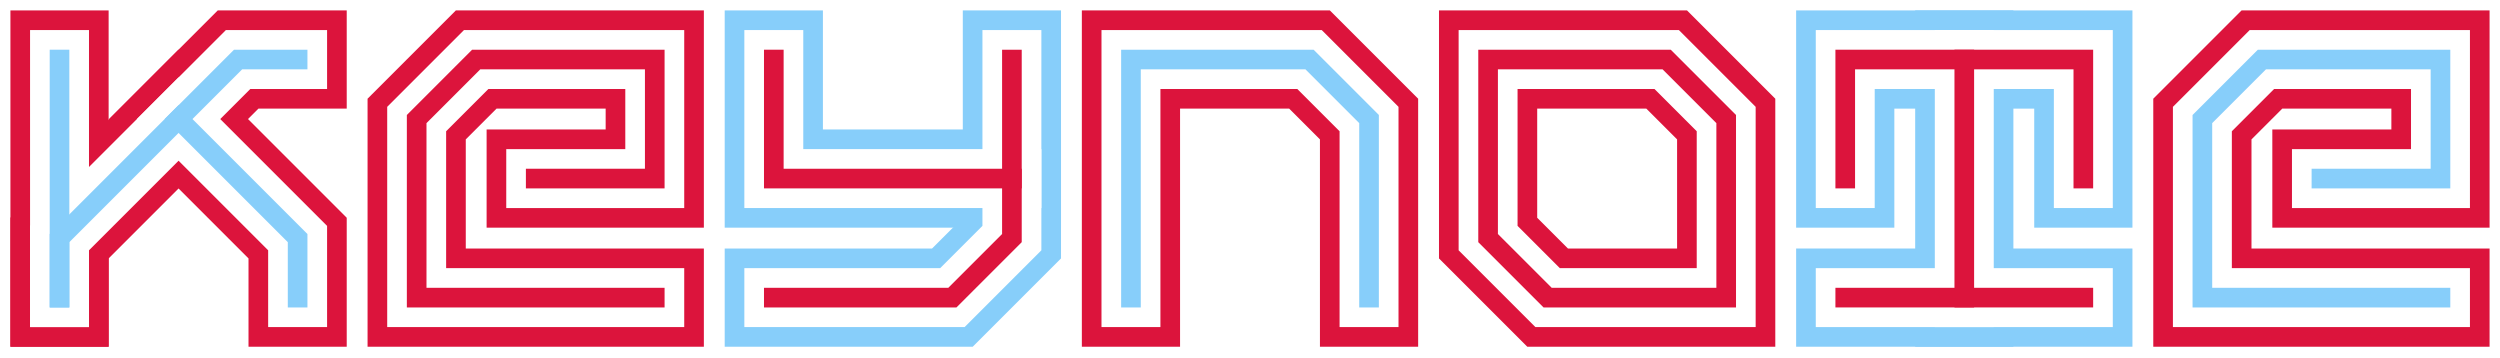
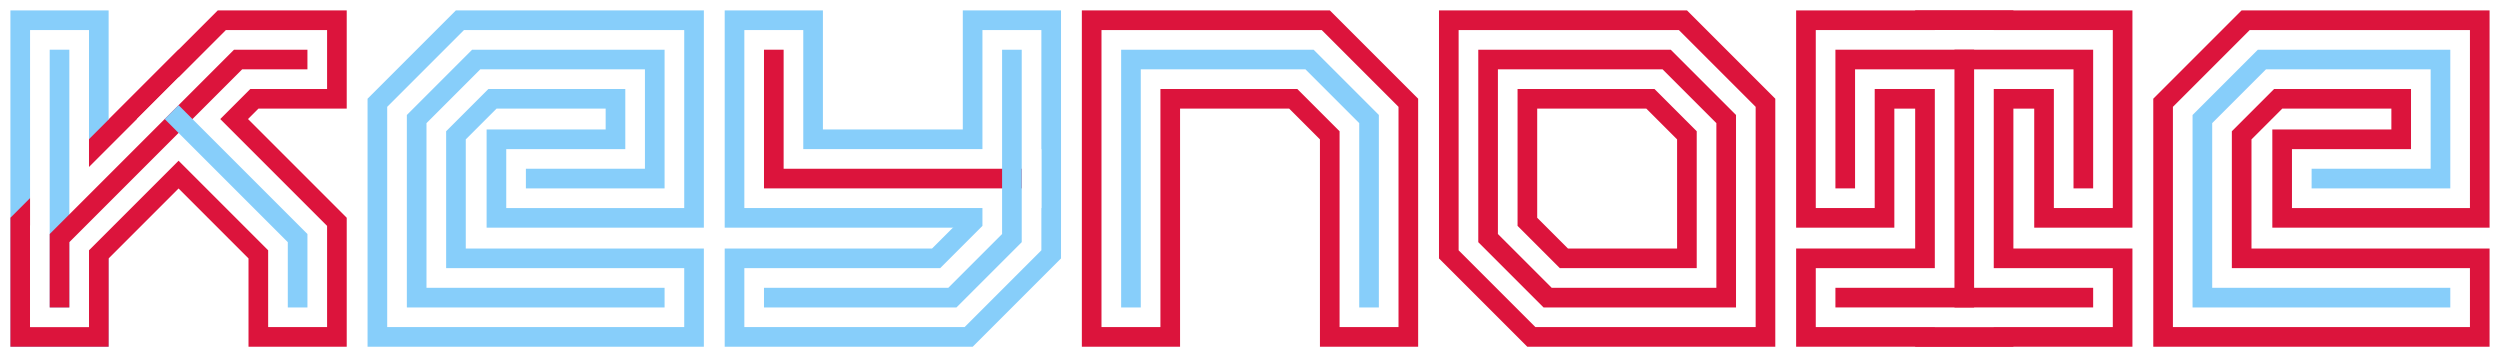
<svg xmlns="http://www.w3.org/2000/svg" height="150pt" version="1.1" viewBox="0 0 1050 150" width="1050pt">
  <g id="surface16819">
-     <path stroke-linejoin="miter" id="recolor19278" style="" stroke-opacity="1" stroke-width="41.25" stroke-linecap="square" stroke="rgb(86.275%,7.843%,23.529%)" d="M 25 125 L 25 25 " stroke-miterlimit="10" fill="none" />
-     <path stroke-linejoin="miter" id="recolor19279" style="" stroke-opacity="1" stroke-width="41.25" stroke-linecap="square" stroke="rgb(86.275%,7.843%,23.529%)" d="M 25 125 L 25 100 L 100 25 L 125 25 " stroke-miterlimit="10" fill="none" />
-     <path stroke-linejoin="miter" id="recolor19280" style="" stroke-opacity="1" stroke-width="41.25" stroke-linecap="square" stroke="rgb(86.275%,7.843%,23.529%)" d="M 75 50 L 125 100 L 125 125 " stroke-miterlimit="10" fill="none" />
-     <path stroke-linejoin="miter" id="recolor19281" style="" stroke-opacity="1" stroke-width="41.25" stroke-linecap="square" stroke="rgb(86.275%,7.843%,23.529%)" d="M 275 125 L 175 125 L 175 50 L 200 25 L 275 25 L 275 75 L 225 75 " stroke-miterlimit="10" fill="none" />
-     <path stroke-linejoin="miter" id="recolor19282" style="" stroke-opacity="1" stroke-width="41.25" stroke-linecap="square" stroke="rgb(52.941%,80.784%,98.039%)" d="M 325 25 L 325 75 L 425 75 " stroke-miterlimit="10" fill="none" />
-     <path stroke-linejoin="miter" id="recolor19283" style="" stroke-opacity="1" stroke-width="41.25" stroke-linecap="square" stroke="rgb(52.941%,80.784%,98.039%)" d="M 425 25 L 425 100 L 400 125 L 325 125 " stroke-miterlimit="10" fill="none" />
-     <path stroke-linejoin="miter" id="recolor19284" style="" stroke-opacity="1" stroke-width="41.25" stroke-linecap="square" stroke="rgb(86.275%,7.843%,23.529%)" d="M 475 125 L 475 25 L 550 25 L 575 50 L 575 125 " stroke-miterlimit="10" fill="none" />
-     <path stroke-linejoin="miter" id="recolor19285" style="" stroke-opacity="1" stroke-width="41.25" stroke-linecap="square" stroke="rgb(86.275%,7.843%,23.529%)" d="M 625 25 L 700 25 L 725 50 L 725 125 L 650 125 L 625 100 Z " stroke-miterlimit="10" fill="none" />
-     <path stroke-linejoin="miter" id="recolor19286" style="" stroke-opacity="1" stroke-width="41.25" stroke-linecap="square" stroke="rgb(52.941%,80.784%,98.039%)" d="M 775 75 L 775 25 L 875 25 L 875 75 " stroke-miterlimit="10" fill="none" />
-     <path stroke-linejoin="miter" id="recolor19287" style="" stroke-opacity="1" stroke-width="41.25" stroke-linecap="square" stroke="rgb(52.941%,80.784%,98.039%)" d="M 825 25 L 825 125 " stroke-miterlimit="10" fill="none" />
-     <path stroke-linejoin="miter" id="recolor19288" style="" stroke-opacity="1" stroke-width="41.25" stroke-linecap="square" stroke="rgb(52.941%,80.784%,98.039%)" d="M 775 125 L 875 125 " stroke-miterlimit="10" fill="none" />
-     <path stroke-linejoin="miter" id="recolor19289" style="" stroke-opacity="1" stroke-width="41.25" stroke-linecap="square" stroke="rgb(86.275%,7.843%,23.529%)" d="M 1025 125 L 925 125 L 925 50 L 950 25 L 1025 25 L 1025 75 L 975 75 " stroke-miterlimit="10" fill="none" />
+     <path stroke-linejoin="miter" id="recolor842" style="" stroke-opacity="1" stroke-width="41.25" stroke-linecap="square" stroke="rgb(52.941%,80.784%,98.039%)" d="M 25 125 L 25 25 " stroke-miterlimit="10" fill="none" />
+     <path stroke-linejoin="miter" id="recolor843" style="" stroke-opacity="1" stroke-width="41.25" stroke-linecap="square" stroke="rgb(86.275%,7.843%,23.529%)" d="M 25 125 L 25 100 L 100 25 L 125 25 " stroke-miterlimit="10" fill="none" />
+     <path stroke-linejoin="miter" id="recolor844" style="" stroke-opacity="1" stroke-width="41.25" stroke-linecap="square" stroke="rgb(86.275%,7.843%,23.529%)" d="M 75 50 L 125 100 L 125 125 " stroke-miterlimit="10" fill="none" />
+     <path stroke-linejoin="miter" id="recolor845" style="" stroke-opacity="1" stroke-width="41.25" stroke-linecap="square" stroke="rgb(52.941%,80.784%,98.039%)" d="M 275 125 L 175 125 L 175 50 L 200 25 L 275 25 L 275 75 L 225 75 " stroke-miterlimit="10" fill="none" />
+     <path stroke-linejoin="miter" id="recolor846" style="" stroke-opacity="1" stroke-width="41.25" stroke-linecap="square" stroke="rgb(52.941%,80.784%,98.039%)" d="M 325 25 L 325 75 L 425 75 " stroke-miterlimit="10" fill="none" />
+     <path stroke-linejoin="miter" id="recolor847" style="" stroke-opacity="1" stroke-width="41.25" stroke-linecap="square" stroke="rgb(52.941%,80.784%,98.039%)" d="M 425 25 L 425 100 L 400 125 L 325 125 " stroke-miterlimit="10" fill="none" />
+     <path stroke-linejoin="miter" id="recolor848" style="" stroke-opacity="1" stroke-width="41.25" stroke-linecap="square" stroke="rgb(86.275%,7.843%,23.529%)" d="M 475 125 L 475 25 L 550 25 L 575 50 L 575 125 " stroke-miterlimit="10" fill="none" />
+     <path stroke-linejoin="miter" id="recolor849" style="" stroke-opacity="1" stroke-width="41.25" stroke-linecap="square" stroke="rgb(86.275%,7.843%,23.529%)" d="M 625 25 L 700 25 L 725 50 L 725 125 L 650 125 L 625 100 Z " stroke-miterlimit="10" fill="none" />
+     <path stroke-linejoin="miter" id="recolor850" style="" stroke-opacity="1" stroke-width="41.25" stroke-linecap="square" stroke="rgb(86.275%,7.843%,23.529%)" d="M 775 75 L 775 25 L 875 25 L 875 75 " stroke-miterlimit="10" fill="none" />
+     <path stroke-linejoin="miter" id="recolor851" style="" stroke-opacity="1" stroke-width="41.25" stroke-linecap="square" stroke="rgb(86.275%,7.843%,23.529%)" d="M 825 25 L 825 125 " stroke-miterlimit="10" fill="none" />
+     <path stroke-linejoin="miter" id="recolor852" style="" stroke-opacity="1" stroke-width="41.25" stroke-linecap="square" stroke="rgb(86.275%,7.843%,23.529%)" d="M 775 125 L 875 125 " stroke-miterlimit="10" fill="none" />
+     <path stroke-linejoin="miter" id="recolor853" style="" stroke-opacity="1" stroke-width="41.25" stroke-linecap="square" stroke="rgb(86.275%,7.843%,23.529%)" d="M 1025 125 L 925 125 L 925 50 L 950 25 L 1025 25 L 1025 75 L 975 75 " stroke-miterlimit="10" fill="none" />
    <path d="M 25 125 L 25 25 " style="fill:none;stroke-width:24.75;stroke-linecap:square;stroke-linejoin:miter;stroke:rgb(100%,100%,100%);stroke-opacity:1;stroke-miterlimit:10;" />
    <path d="M 25 125 L 25 100 L 100 25 L 125 25 " style="fill:none;stroke-width:24.75;stroke-linecap:square;stroke-linejoin:miter;stroke:rgb(100%,100%,100%);stroke-opacity:1;stroke-miterlimit:10;" />
    <path d="M 75 50 L 125 100 L 125 125 " style="fill:none;stroke-width:24.75;stroke-linecap:square;stroke-linejoin:miter;stroke:rgb(100%,100%,100%);stroke-opacity:1;stroke-miterlimit:10;" />
    <path d="M 275 125 L 175 125 L 175 50 L 200 25 L 275 25 L 275 75 L 225 75 " style="fill:none;stroke-width:24.75;stroke-linecap:square;stroke-linejoin:miter;stroke:rgb(100%,100%,100%);stroke-opacity:1;stroke-miterlimit:10;" />
    <path d="M 325 25 L 325 75 L 425 75 " style="fill:none;stroke-width:24.75;stroke-linecap:square;stroke-linejoin:miter;stroke:rgb(100%,100%,100%);stroke-opacity:1;stroke-miterlimit:10;" />
    <path d="M 425 25 L 425 100 L 400 125 L 325 125 " style="fill:none;stroke-width:24.75;stroke-linecap:square;stroke-linejoin:miter;stroke:rgb(100%,100%,100%);stroke-opacity:1;stroke-miterlimit:10;" />
    <path d="M 475 125 L 475 25 L 550 25 L 575 50 L 575 125 " style="fill:none;stroke-width:24.75;stroke-linecap:square;stroke-linejoin:miter;stroke:rgb(100%,100%,100%);stroke-opacity:1;stroke-miterlimit:10;" />
    <path d="M 625 25 L 700 25 L 725 50 L 725 125 L 650 125 L 625 100 Z " style="fill:none;stroke-width:24.75;stroke-linecap:square;stroke-linejoin:miter;stroke:rgb(100%,100%,100%);stroke-opacity:1;stroke-miterlimit:10;" />
    <path d="M 775 75 L 775 25 L 875 25 L 875 75 " style="fill:none;stroke-width:24.75;stroke-linecap:square;stroke-linejoin:miter;stroke:rgb(100%,100%,100%);stroke-opacity:1;stroke-miterlimit:10;" />
    <path d="M 825 25 L 825 125 " style="fill:none;stroke-width:24.75;stroke-linecap:square;stroke-linejoin:miter;stroke:rgb(100%,100%,100%);stroke-opacity:1;stroke-miterlimit:10;" />
    <path d="M 775 125 L 875 125 " style="fill:none;stroke-width:24.75;stroke-linecap:square;stroke-linejoin:miter;stroke:rgb(100%,100%,100%);stroke-opacity:1;stroke-miterlimit:10;" />
    <path d="M 1025 125 L 925 125 L 925 50 L 950 25 L 1025 25 L 1025 75 L 975 75 " style="fill:none;stroke-width:24.75;stroke-linecap:square;stroke-linejoin:miter;stroke:rgb(100%,100%,100%);stroke-opacity:1;stroke-miterlimit:10;" />
-     <path stroke-linejoin="miter" id="recolor19290" style="" stroke-opacity="1" stroke-width="8.25" stroke-linecap="square" stroke="rgb(52.941%,80.784%,98.039%)" d="M 25 125 L 25 25 " stroke-miterlimit="10" fill="none" />
-     <path stroke-linejoin="miter" id="recolor19291" style="" stroke-opacity="1" stroke-width="8.25" stroke-linecap="square" stroke="rgb(52.941%,80.784%,98.039%)" d="M 25 125 L 25 100 L 100 25 L 125 25 " stroke-miterlimit="10" fill="none" />
-     <path stroke-linejoin="miter" id="recolor19292" style="" stroke-opacity="1" stroke-width="8.25" stroke-linecap="square" stroke="rgb(52.941%,80.784%,98.039%)" d="M 75 50 L 125 100 L 125 125 " stroke-miterlimit="10" fill="none" />
-     <path stroke-linejoin="miter" id="recolor19293" style="" stroke-opacity="1" stroke-width="8.25" stroke-linecap="square" stroke="rgb(86.275%,7.843%,23.529%)" d="M 275 125 L 175 125 L 175 50 L 200 25 L 275 25 L 275 75 L 225 75 " stroke-miterlimit="10" fill="none" />
-     <path stroke-linejoin="miter" id="recolor19294" style="" stroke-opacity="1" stroke-width="8.25" stroke-linecap="square" stroke="rgb(86.275%,7.843%,23.529%)" d="M 325 25 L 325 75 L 425 75 " stroke-miterlimit="10" fill="none" />
-     <path stroke-linejoin="miter" id="recolor19295" style="" stroke-opacity="1" stroke-width="8.25" stroke-linecap="square" stroke="rgb(86.275%,7.843%,23.529%)" d="M 425 25 L 425 100 L 400 125 L 325 125 " stroke-miterlimit="10" fill="none" />
-     <path stroke-linejoin="miter" id="recolor19296" style="" stroke-opacity="1" stroke-width="8.25" stroke-linecap="square" stroke="rgb(52.941%,80.784%,98.039%)" d="M 475 125 L 475 25 L 550 25 L 575 50 L 575 125 " stroke-miterlimit="10" fill="none" />
-     <path stroke-linejoin="miter" id="recolor19297" style="" stroke-opacity="1" stroke-width="8.25" stroke-linecap="square" stroke="rgb(86.275%,7.843%,23.529%)" d="M 625 25 L 700 25 L 725 50 L 725 125 L 650 125 L 625 100 Z " stroke-miterlimit="10" fill="none" />
-     <path stroke-linejoin="miter" id="recolor19298" style="" stroke-opacity="1" stroke-width="8.25" stroke-linecap="square" stroke="rgb(86.275%,7.843%,23.529%)" d="M 775 75 L 775 25 L 875 25 L 875 75 " stroke-miterlimit="10" fill="none" />
-     <path stroke-linejoin="miter" id="recolor19299" style="" stroke-opacity="1" stroke-width="8.25" stroke-linecap="square" stroke="rgb(86.275%,7.843%,23.529%)" d="M 825 25 L 825 125 " stroke-miterlimit="10" fill="none" />
-     <path stroke-linejoin="miter" id="recolor19300" style="" stroke-opacity="1" stroke-width="8.25" stroke-linecap="square" stroke="rgb(86.275%,7.843%,23.529%)" d="M 775 125 L 875 125 " stroke-miterlimit="10" fill="none" />
-     <path stroke-linejoin="miter" id="recolor19301" style="" stroke-opacity="1" stroke-width="8.25" stroke-linecap="square" stroke="rgb(52.941%,80.784%,98.039%)" d="M 1025 125 L 925 125 L 925 50 L 950 25 L 1025 25 L 1025 75 L 975 75 " stroke-miterlimit="10" fill="none" />
+     <path stroke-linejoin="miter" id="recolor854" style="" stroke-opacity="1" stroke-width="8.25" stroke-linecap="square" stroke="rgb(52.941%,80.784%,98.039%)" d="M 25 125 L 25 25 " stroke-miterlimit="10" fill="none" />
+     <path stroke-linejoin="miter" id="recolor855" style="" stroke-opacity="1" stroke-width="8.25" stroke-linecap="square" stroke="rgb(86.275%,7.843%,23.529%)" d="M 25 125 L 25 100 L 100 25 L 125 25 " stroke-miterlimit="10" fill="none" />
+     <path stroke-linejoin="miter" id="recolor856" style="" stroke-opacity="1" stroke-width="8.25" stroke-linecap="square" stroke="rgb(52.941%,80.784%,98.039%)" d="M 75 50 L 125 100 L 125 125 " stroke-miterlimit="10" fill="none" />
+     <path stroke-linejoin="miter" id="recolor857" style="" stroke-opacity="1" stroke-width="8.25" stroke-linecap="square" stroke="rgb(52.941%,80.784%,98.039%)" d="M 275 125 L 175 125 L 175 50 L 200 25 L 275 25 L 275 75 L 225 75 " stroke-miterlimit="10" fill="none" />
+     <path stroke-linejoin="miter" id="recolor858" style="" stroke-opacity="1" stroke-width="8.25" stroke-linecap="square" stroke="rgb(86.275%,7.843%,23.529%)" d="M 325 25 L 325 75 L 425 75 " stroke-miterlimit="10" fill="none" />
+     <path stroke-linejoin="miter" id="recolor859" style="" stroke-opacity="1" stroke-width="8.25" stroke-linecap="square" stroke="rgb(52.941%,80.784%,98.039%)" d="M 425 25 L 425 100 L 400 125 L 325 125 " stroke-miterlimit="10" fill="none" />
+     <path stroke-linejoin="miter" id="recolor860" style="" stroke-opacity="1" stroke-width="8.25" stroke-linecap="square" stroke="rgb(52.941%,80.784%,98.039%)" d="M 475 125 L 475 25 L 550 25 L 575 50 L 575 125 " stroke-miterlimit="10" fill="none" />
+     <path stroke-linejoin="miter" id="recolor861" style="" stroke-opacity="1" stroke-width="8.25" stroke-linecap="square" stroke="rgb(86.275%,7.843%,23.529%)" d="M 625 25 L 700 25 L 725 50 L 725 125 L 650 125 L 625 100 Z " stroke-miterlimit="10" fill="none" />
+     <path stroke-linejoin="miter" id="recolor862" style="" stroke-opacity="1" stroke-width="8.25" stroke-linecap="square" stroke="rgb(86.275%,7.843%,23.529%)" d="M 775 75 L 775 25 L 875 25 L 875 75 " stroke-miterlimit="10" fill="none" />
+     <path stroke-linejoin="miter" id="recolor863" style="" stroke-opacity="1" stroke-width="8.25" stroke-linecap="square" stroke="rgb(86.275%,7.843%,23.529%)" d="M 825 25 L 825 125 " stroke-miterlimit="10" fill="none" />
+     <path stroke-linejoin="miter" id="recolor864" style="" stroke-opacity="1" stroke-width="8.25" stroke-linecap="square" stroke="rgb(86.275%,7.843%,23.529%)" d="M 775 125 L 875 125 " stroke-miterlimit="10" fill="none" />
+     <path stroke-linejoin="miter" id="recolor865" style="" stroke-opacity="1" stroke-width="8.25" stroke-linecap="square" stroke="rgb(52.941%,80.784%,98.039%)" d="M 1025 125 L 925 125 L 925 50 L 950 25 L 1025 25 L 1025 75 L 975 75 " stroke-miterlimit="10" fill="none" />
  </g>
  <style>path {
 transition: stroke 2s linear;
}
path:hover {
 stroke-width: 25;
 transition: stroke-width 0.3s ease;
 }</style>
</svg>
